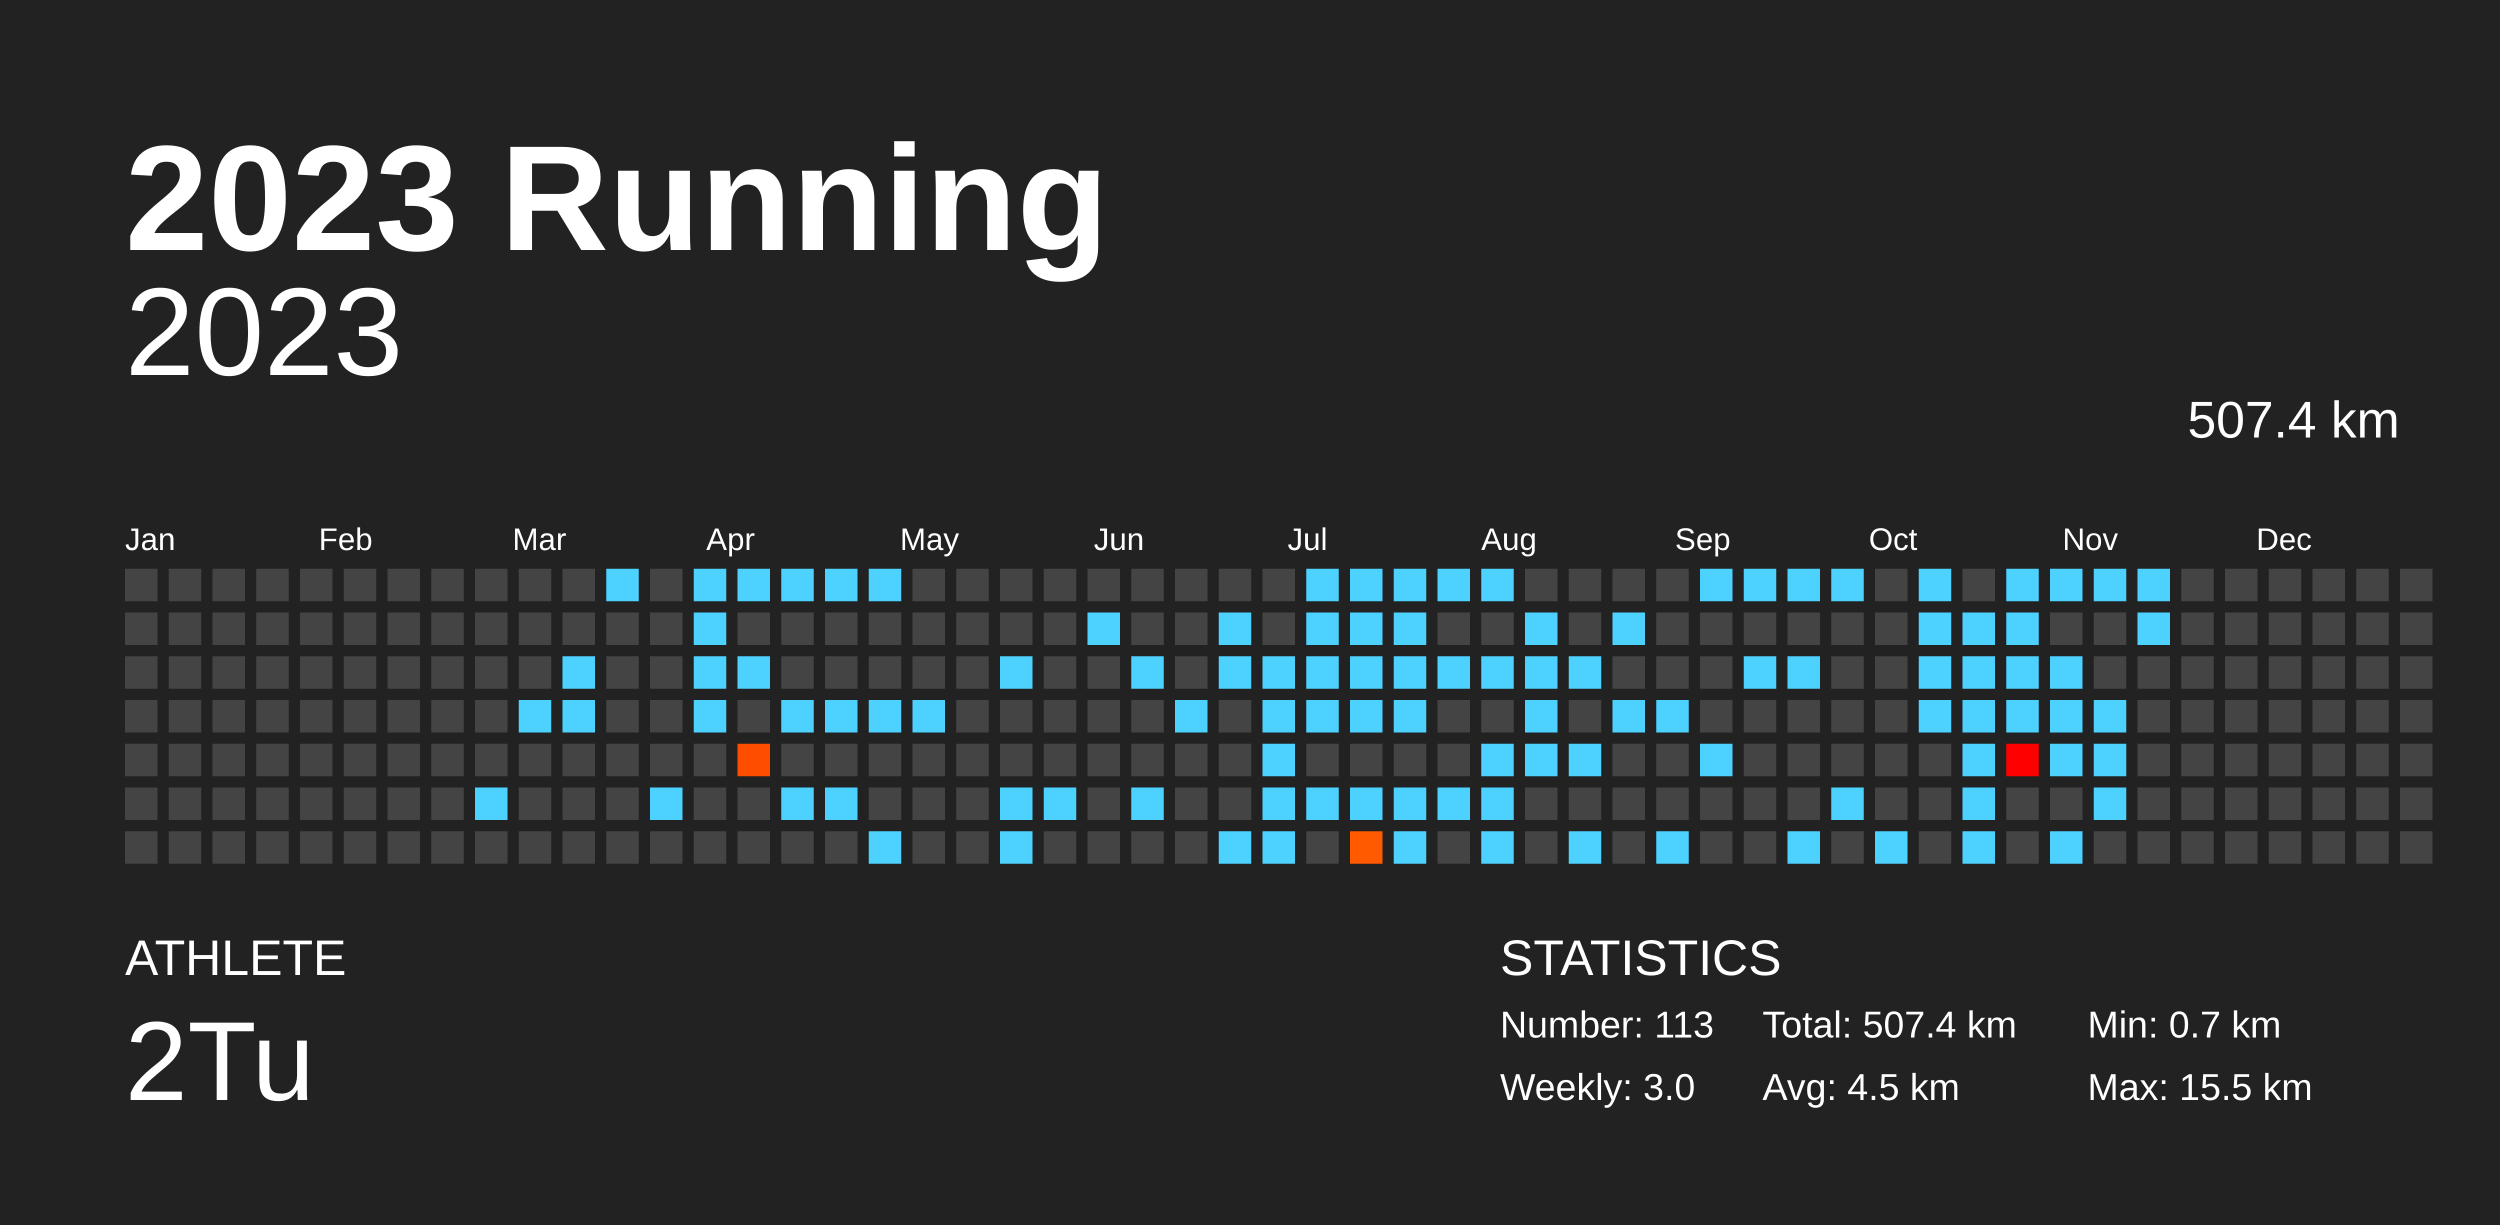
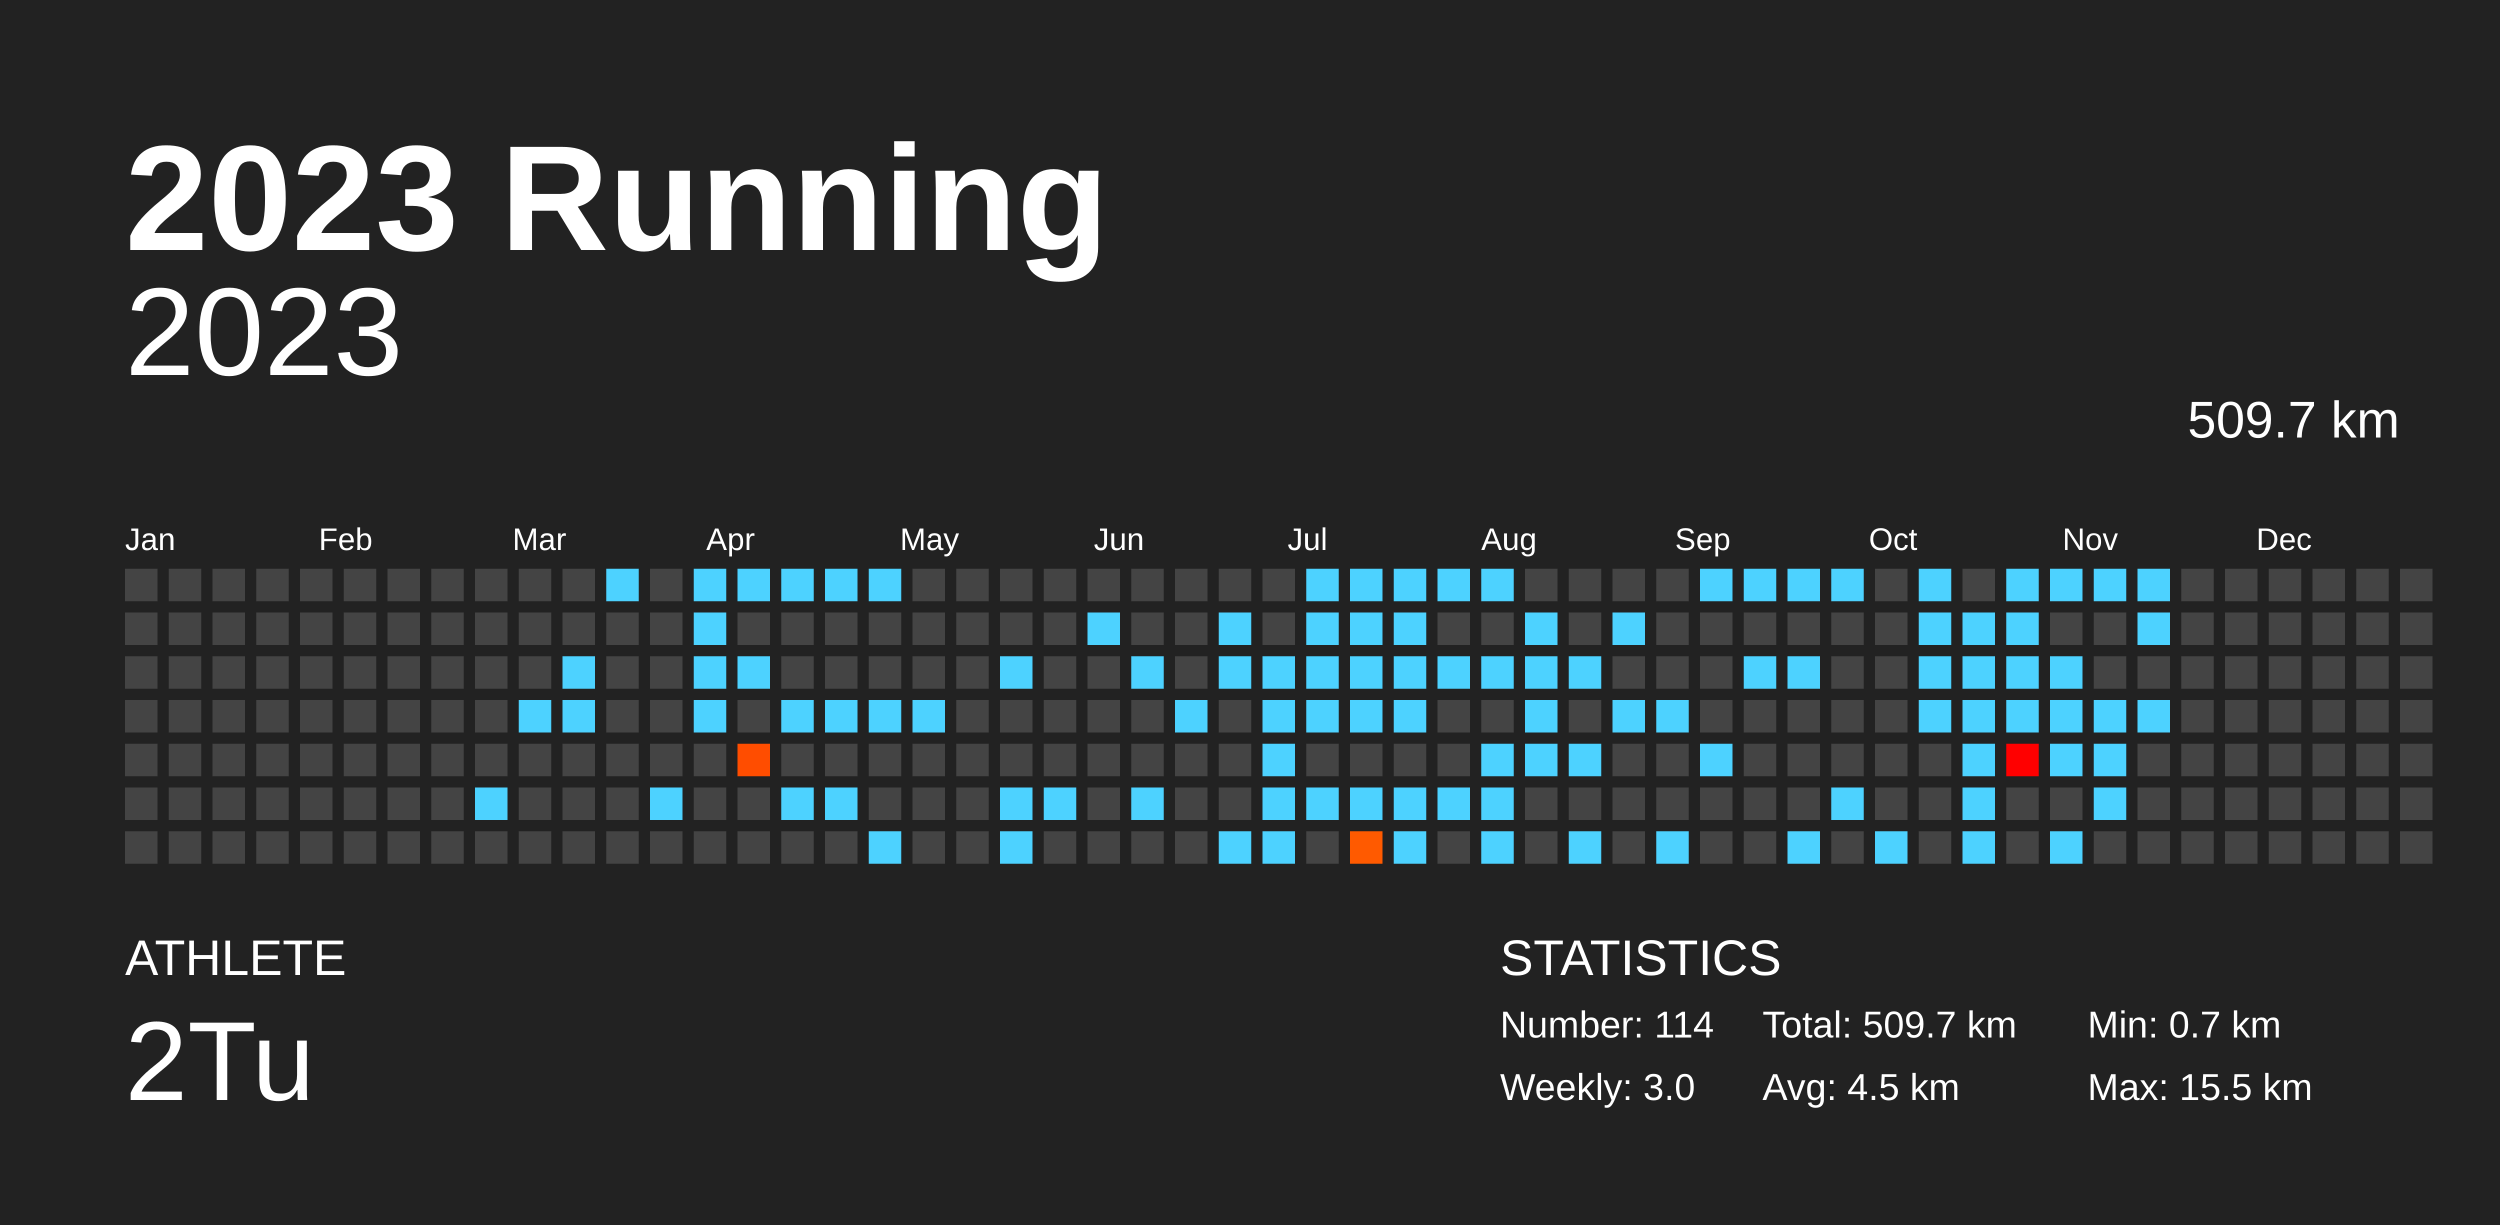
<svg xmlns="http://www.w3.org/2000/svg" baseProfile="full" height="98mm" version="1.1" viewBox="0,0,200,98" width="200mm">
  <defs />
  <rect fill="#222222" height="98" width="200" x="0" y="0" />
  <text fill="#FFFFFF" style="font-size:12px; font-family:Arial; font-weight:bold;" x="10" y="20">2023 Running</text>
  <text fill="#FFFFFF" style="font-size:4px; font-family:Arial" x="10" y="78">ATHLETE</text>
  <text fill="#FFFFFF" style="font-size:9px; font-family:Arial" x="10" y="88">2Tu</text>
  <text fill="#FFFFFF" style="font-size:4px; font-family:Arial" x="120" y="78">STATISTICS</text>
-   <text fill="#FFFFFF" style="font-size:3px; font-family:Arial" x="120" y="83">Number: 113</text>
+   <text fill="#FFFFFF" style="font-size:3px; font-family:Arial" x="120" y="83">Number: 114</text>
  <text fill="#FFFFFF" style="font-size:3px; font-family:Arial" x="120" y="88">Weekly: 3.0</text>
-   <text fill="#FFFFFF" style="font-size:3px; font-family:Arial" x="141" y="83">Total: 507.4 km</text>
+   <text fill="#FFFFFF" style="font-size:3px; font-family:Arial" x="141" y="83">Total: 509.7 km</text>
  <text fill="#FFFFFF" style="font-size:3px; font-family:Arial" x="141" y="88">Avg: 4.5 km</text>
  <text fill="#FFFFFF" style="font-size:3px; font-family:Arial" x="167" y="83">Min: 0.7 km</text>
  <text fill="#FFFFFF" style="font-size:3px; font-family:Arial" x="167" y="88">Max: 15.5 km</text>
  <text alignment-baseline="hanging" fill="#FFFFFF" style="font-size:10.0px; font-family:Arial;" x="10" y="30">2023</text>
-   <text alignment-baseline="hanging" fill="#FFFFFF" style="font-size:4.125px; font-family:Arial;" x="175" y="35">507.4 km</text>
+   <text alignment-baseline="hanging" fill="#FFFFFF" style="font-size:4.125px; font-family:Arial;" x="175" y="35">509.7 km</text>
  <text fill="#FFFFFF" style="font-size:2.5px; font-family:Arial" x="10.0" y="44">Jan</text>
  <text fill="#FFFFFF" style="font-size:2.5px; font-family:Arial" x="25.5" y="44">Feb</text>
  <text fill="#FFFFFF" style="font-size:2.5px; font-family:Arial" x="41.0" y="44">Mar</text>
  <text fill="#FFFFFF" style="font-size:2.5px; font-family:Arial" x="56.5" y="44">Apr</text>
  <text fill="#FFFFFF" style="font-size:2.5px; font-family:Arial" x="72.0" y="44">May</text>
  <text fill="#FFFFFF" style="font-size:2.5px; font-family:Arial" x="87.5" y="44">Jun</text>
  <text fill="#FFFFFF" style="font-size:2.5px; font-family:Arial" x="103.0" y="44">Jul</text>
  <text fill="#FFFFFF" style="font-size:2.5px; font-family:Arial" x="118.5" y="44">Aug</text>
  <text fill="#FFFFFF" style="font-size:2.5px; font-family:Arial" x="134.0" y="44">Sep</text>
  <text fill="#FFFFFF" style="font-size:2.5px; font-family:Arial" x="149.5" y="44">Oct</text>
  <text fill="#FFFFFF" style="font-size:2.5px; font-family:Arial" x="165.0" y="44">Nov</text>
  <text fill="#FFFFFF" style="font-size:2.5px; font-family:Arial" x="180.5" y="44">Dec</text>
  <rect fill="#444444" height="2.6" width="2.6" x="10.0" y="45.5" />
  <rect fill="#444444" height="2.6" width="2.6" x="10.0" y="49.0" />
  <rect fill="#444444" height="2.6" width="2.6" x="10.0" y="52.5" />
  <rect fill="#444444" height="2.6" width="2.6" x="10.0" y="56.0" />
  <rect fill="#444444" height="2.6" width="2.6" x="10.0" y="59.5" />
  <rect fill="#444444" height="2.6" width="2.6" x="10.0" y="63.0" />
  <rect fill="#444444" height="2.6" width="2.6" x="10.0" y="66.5" />
  <rect fill="#444444" height="2.6" width="2.6" x="13.5" y="45.5" />
  <rect fill="#444444" height="2.6" width="2.6" x="13.5" y="49.0" />
  <rect fill="#444444" height="2.6" width="2.6" x="13.5" y="52.5" />
  <rect fill="#444444" height="2.6" width="2.6" x="13.5" y="56.0" />
  <rect fill="#444444" height="2.6" width="2.6" x="13.5" y="59.5" />
  <rect fill="#444444" height="2.6" width="2.6" x="13.5" y="63.0" />
  <rect fill="#444444" height="2.6" width="2.6" x="13.5" y="66.5" />
  <rect fill="#444444" height="2.6" width="2.6" x="17.0" y="45.5" />
  <rect fill="#444444" height="2.6" width="2.6" x="17.0" y="49.0" />
  <rect fill="#444444" height="2.6" width="2.6" x="17.0" y="52.5" />
  <rect fill="#444444" height="2.6" width="2.6" x="17.0" y="56.0" />
  <rect fill="#444444" height="2.6" width="2.6" x="17.0" y="59.5" />
  <rect fill="#444444" height="2.6" width="2.6" x="17.0" y="63.0" />
  <rect fill="#444444" height="2.6" width="2.6" x="17.0" y="66.5" />
  <rect fill="#444444" height="2.6" width="2.6" x="20.5" y="45.5" />
  <rect fill="#444444" height="2.6" width="2.6" x="20.5" y="49.0" />
  <rect fill="#444444" height="2.6" width="2.6" x="20.5" y="52.5" />
  <rect fill="#444444" height="2.6" width="2.6" x="20.5" y="56.0" />
  <rect fill="#444444" height="2.6" width="2.6" x="20.5" y="59.5" />
  <rect fill="#444444" height="2.6" width="2.6" x="20.5" y="63.0" />
  <rect fill="#444444" height="2.6" width="2.6" x="20.5" y="66.5" />
  <rect fill="#444444" height="2.6" width="2.6" x="24.0" y="45.5" />
  <rect fill="#444444" height="2.6" width="2.6" x="24.0" y="49.0" />
  <rect fill="#444444" height="2.6" width="2.6" x="24.0" y="52.5" />
  <rect fill="#444444" height="2.6" width="2.6" x="24.0" y="56.0" />
  <rect fill="#444444" height="2.6" width="2.6" x="24.0" y="59.5" />
  <rect fill="#444444" height="2.6" width="2.6" x="24.0" y="63.0" />
  <rect fill="#444444" height="2.6" width="2.6" x="24.0" y="66.5" />
  <rect fill="#444444" height="2.6" width="2.6" x="27.5" y="45.5" />
  <rect fill="#444444" height="2.6" width="2.6" x="27.5" y="49.0" />
  <rect fill="#444444" height="2.6" width="2.6" x="27.5" y="52.5" />
  <rect fill="#444444" height="2.6" width="2.6" x="27.5" y="56.0" />
  <rect fill="#444444" height="2.6" width="2.6" x="27.5" y="59.5" />
  <rect fill="#444444" height="2.6" width="2.6" x="27.5" y="63.0" />
  <rect fill="#444444" height="2.6" width="2.6" x="27.5" y="66.5" />
  <rect fill="#444444" height="2.6" width="2.6" x="31.0" y="45.5" />
  <rect fill="#444444" height="2.6" width="2.6" x="31.0" y="49.0" />
  <rect fill="#444444" height="2.6" width="2.6" x="31.0" y="52.5" />
  <rect fill="#444444" height="2.6" width="2.6" x="31.0" y="56.0" />
  <rect fill="#444444" height="2.6" width="2.6" x="31.0" y="59.5" />
  <rect fill="#444444" height="2.6" width="2.6" x="31.0" y="63.0" />
  <rect fill="#444444" height="2.6" width="2.6" x="31.0" y="66.5" />
  <rect fill="#444444" height="2.6" width="2.6" x="34.5" y="45.5" />
  <rect fill="#444444" height="2.6" width="2.6" x="34.5" y="49.0" />
  <rect fill="#444444" height="2.6" width="2.6" x="34.5" y="52.5" />
  <rect fill="#444444" height="2.6" width="2.6" x="34.5" y="56.0" />
  <rect fill="#444444" height="2.6" width="2.6" x="34.5" y="59.5" />
  <rect fill="#444444" height="2.6" width="2.6" x="34.5" y="63.0" />
  <rect fill="#444444" height="2.6" width="2.6" x="34.5" y="66.5" />
  <rect fill="#444444" height="2.6" width="2.6" x="38.0" y="45.5" />
  <rect fill="#444444" height="2.6" width="2.6" x="38.0" y="49.0" />
  <rect fill="#444444" height="2.6" width="2.6" x="38.0" y="52.5" />
  <rect fill="#444444" height="2.6" width="2.6" x="38.0" y="56.0" />
  <rect fill="#444444" height="2.6" width="2.6" x="38.0" y="59.5" />
  <rect fill="#4dd2ff" height="2.6" width="2.6" x="38.0" y="63.0" />
  <rect fill="#444444" height="2.6" width="2.6" x="38.0" y="66.5" />
  <rect fill="#444444" height="2.6" width="2.6" x="41.5" y="45.5" />
  <rect fill="#444444" height="2.6" width="2.6" x="41.5" y="49.0" />
  <rect fill="#444444" height="2.6" width="2.6" x="41.5" y="52.5" />
  <rect fill="#4dd2ff" height="2.6" width="2.6" x="41.5" y="56.0" />
  <rect fill="#444444" height="2.6" width="2.6" x="41.5" y="59.5" />
  <rect fill="#444444" height="2.6" width="2.6" x="41.5" y="63.0" />
  <rect fill="#444444" height="2.6" width="2.6" x="41.5" y="66.5" />
  <rect fill="#444444" height="2.6" width="2.6" x="45.0" y="45.5" />
  <rect fill="#444444" height="2.6" width="2.6" x="45.0" y="49.0" />
  <rect fill="#4dd2ff" height="2.6" width="2.6" x="45.0" y="52.5" />
  <rect fill="#4dd2ff" height="2.6" width="2.6" x="45.0" y="56.0" />
  <rect fill="#444444" height="2.6" width="2.6" x="45.0" y="59.5" />
  <rect fill="#444444" height="2.6" width="2.6" x="45.0" y="63.0" />
  <rect fill="#444444" height="2.6" width="2.6" x="45.0" y="66.5" />
  <rect fill="#4dd2ff" height="2.6" width="2.6" x="48.5" y="45.5" />
  <rect fill="#444444" height="2.6" width="2.6" x="48.5" y="49.0" />
  <rect fill="#444444" height="2.6" width="2.6" x="48.5" y="52.5" />
  <rect fill="#444444" height="2.6" width="2.6" x="48.5" y="56.0" />
  <rect fill="#444444" height="2.6" width="2.6" x="48.5" y="59.5" />
  <rect fill="#444444" height="2.6" width="2.6" x="48.5" y="63.0" />
  <rect fill="#444444" height="2.6" width="2.6" x="48.5" y="66.5" />
  <rect fill="#444444" height="2.6" width="2.6" x="52.0" y="45.5" />
  <rect fill="#444444" height="2.6" width="2.6" x="52.0" y="49.0" />
  <rect fill="#444444" height="2.6" width="2.6" x="52.0" y="52.5" />
  <rect fill="#444444" height="2.6" width="2.6" x="52.0" y="56.0" />
  <rect fill="#444444" height="2.6" width="2.6" x="52.0" y="59.5" />
  <rect fill="#4dd2ff" height="2.6" width="2.6" x="52.0" y="63.0" />
  <rect fill="#444444" height="2.6" width="2.6" x="52.0" y="66.5" />
  <rect fill="#4dd2ff" height="2.6" width="2.6" x="55.5" y="45.5" />
  <rect fill="#4dd2ff" height="2.6" width="2.6" x="55.5" y="49.0" />
  <rect fill="#4dd2ff" height="2.6" width="2.6" x="55.5" y="52.5" />
  <rect fill="#4dd2ff" height="2.6" width="2.6" x="55.5" y="56.0" />
  <rect fill="#444444" height="2.6" width="2.6" x="55.5" y="59.5" />
  <rect fill="#444444" height="2.6" width="2.6" x="55.5" y="63.0" />
  <rect fill="#444444" height="2.6" width="2.6" x="55.5" y="66.5" />
  <rect fill="#4dd2ff" height="2.6" width="2.6" x="59.0" y="45.5" />
  <rect fill="#444444" height="2.6" width="2.6" x="59.0" y="49.0" />
  <rect fill="#4dd2ff" height="2.6" width="2.6" x="59.0" y="52.5" />
  <rect fill="#444444" height="2.6" width="2.6" x="59.0" y="56.0" />
  <rect fill="#ff4d00" height="2.6" width="2.6" x="59.0" y="59.5" />
  <rect fill="#444444" height="2.6" width="2.6" x="59.0" y="63.0" />
  <rect fill="#444444" height="2.6" width="2.6" x="59.0" y="66.5" />
  <rect fill="#4dd2ff" height="2.6" width="2.6" x="62.5" y="45.5" />
  <rect fill="#444444" height="2.6" width="2.6" x="62.5" y="49.0" />
  <rect fill="#444444" height="2.6" width="2.6" x="62.5" y="52.5" />
  <rect fill="#4dd2ff" height="2.6" width="2.6" x="62.5" y="56.0" />
  <rect fill="#444444" height="2.6" width="2.6" x="62.5" y="59.5" />
  <rect fill="#4dd2ff" height="2.6" width="2.6" x="62.5" y="63.0" />
  <rect fill="#444444" height="2.6" width="2.6" x="62.5" y="66.5" />
  <rect fill="#4dd2ff" height="2.6" width="2.6" x="66.0" y="45.5" />
  <rect fill="#444444" height="2.6" width="2.6" x="66.0" y="49.0" />
  <rect fill="#444444" height="2.6" width="2.6" x="66.0" y="52.5" />
  <rect fill="#4dd2ff" height="2.6" width="2.6" x="66.0" y="56.0" />
  <rect fill="#444444" height="2.6" width="2.6" x="66.0" y="59.5" />
  <rect fill="#4dd2ff" height="2.6" width="2.6" x="66.0" y="63.0" />
  <rect fill="#444444" height="2.6" width="2.6" x="66.0" y="66.5" />
  <rect fill="#4dd2ff" height="2.6" width="2.6" x="69.5" y="45.5" />
  <rect fill="#444444" height="2.6" width="2.6" x="69.5" y="49.0" />
  <rect fill="#444444" height="2.6" width="2.6" x="69.5" y="52.5" />
  <rect fill="#4dd2ff" height="2.6" width="2.6" x="69.5" y="56.0" />
  <rect fill="#444444" height="2.6" width="2.6" x="69.5" y="59.5" />
  <rect fill="#444444" height="2.6" width="2.6" x="69.5" y="63.0" />
  <rect fill="#4dd2ff" height="2.6" width="2.6" x="69.5" y="66.5" />
  <rect fill="#444444" height="2.6" width="2.6" x="73.0" y="45.5" />
  <rect fill="#444444" height="2.6" width="2.6" x="73.0" y="49.0" />
  <rect fill="#444444" height="2.6" width="2.6" x="73.0" y="52.5" />
  <rect fill="#4dd2ff" height="2.6" width="2.6" x="73.0" y="56.0" />
  <rect fill="#444444" height="2.6" width="2.6" x="73.0" y="59.5" />
  <rect fill="#444444" height="2.6" width="2.6" x="73.0" y="63.0" />
  <rect fill="#444444" height="2.6" width="2.6" x="73.0" y="66.5" />
  <rect fill="#444444" height="2.6" width="2.6" x="76.5" y="45.5" />
  <rect fill="#444444" height="2.6" width="2.6" x="76.5" y="49.0" />
  <rect fill="#444444" height="2.6" width="2.6" x="76.5" y="52.5" />
  <rect fill="#444444" height="2.6" width="2.6" x="76.5" y="56.0" />
  <rect fill="#444444" height="2.6" width="2.6" x="76.5" y="59.5" />
  <rect fill="#444444" height="2.6" width="2.6" x="76.5" y="63.0" />
  <rect fill="#444444" height="2.6" width="2.6" x="76.5" y="66.5" />
  <rect fill="#444444" height="2.6" width="2.6" x="80.0" y="45.5" />
  <rect fill="#444444" height="2.6" width="2.6" x="80.0" y="49.0" />
  <rect fill="#4dd2ff" height="2.6" width="2.6" x="80.0" y="52.5" />
  <rect fill="#444444" height="2.6" width="2.6" x="80.0" y="56.0" />
  <rect fill="#444444" height="2.6" width="2.6" x="80.0" y="59.5" />
  <rect fill="#4dd2ff" height="2.6" width="2.6" x="80.0" y="63.0" />
  <rect fill="#4dd2ff" height="2.6" width="2.6" x="80.0" y="66.5" />
  <rect fill="#444444" height="2.6" width="2.6" x="83.5" y="45.5" />
  <rect fill="#444444" height="2.6" width="2.6" x="83.5" y="49.0" />
  <rect fill="#444444" height="2.6" width="2.6" x="83.5" y="52.5" />
  <rect fill="#444444" height="2.6" width="2.6" x="83.5" y="56.0" />
  <rect fill="#444444" height="2.6" width="2.6" x="83.5" y="59.5" />
  <rect fill="#4dd2ff" height="2.6" width="2.6" x="83.5" y="63.0" />
  <rect fill="#444444" height="2.6" width="2.6" x="83.5" y="66.5" />
  <rect fill="#444444" height="2.6" width="2.6" x="87.0" y="45.5" />
  <rect fill="#4dd2ff" height="2.6" width="2.6" x="87.0" y="49.0" />
  <rect fill="#444444" height="2.6" width="2.6" x="87.0" y="52.5" />
  <rect fill="#444444" height="2.6" width="2.6" x="87.0" y="56.0" />
  <rect fill="#444444" height="2.6" width="2.6" x="87.0" y="59.5" />
  <rect fill="#444444" height="2.6" width="2.6" x="87.0" y="63.0" />
  <rect fill="#444444" height="2.6" width="2.6" x="87.0" y="66.5" />
  <rect fill="#444444" height="2.6" width="2.6" x="90.5" y="45.5" />
  <rect fill="#444444" height="2.6" width="2.6" x="90.5" y="49.0" />
  <rect fill="#4dd2ff" height="2.6" width="2.6" x="90.5" y="52.5" />
  <rect fill="#444444" height="2.6" width="2.6" x="90.5" y="56.0" />
  <rect fill="#444444" height="2.6" width="2.6" x="90.5" y="59.5" />
  <rect fill="#4dd2ff" height="2.6" width="2.6" x="90.5" y="63.0" />
  <rect fill="#444444" height="2.6" width="2.6" x="90.5" y="66.5" />
  <rect fill="#444444" height="2.6" width="2.6" x="94.0" y="45.5" />
  <rect fill="#444444" height="2.6" width="2.6" x="94.0" y="49.0" />
  <rect fill="#444444" height="2.6" width="2.6" x="94.0" y="52.5" />
  <rect fill="#4dd2ff" height="2.6" width="2.6" x="94.0" y="56.0" />
  <rect fill="#444444" height="2.6" width="2.6" x="94.0" y="59.5" />
  <rect fill="#444444" height="2.6" width="2.6" x="94.0" y="63.0" />
  <rect fill="#444444" height="2.6" width="2.6" x="94.0" y="66.5" />
  <rect fill="#444444" height="2.6" width="2.6" x="97.5" y="45.5" />
  <rect fill="#4dd2ff" height="2.6" width="2.6" x="97.5" y="49.0" />
  <rect fill="#4dd2ff" height="2.6" width="2.6" x="97.5" y="52.5" />
  <rect fill="#444444" height="2.6" width="2.6" x="97.5" y="56.0" />
  <rect fill="#444444" height="2.6" width="2.6" x="97.5" y="59.5" />
  <rect fill="#444444" height="2.6" width="2.6" x="97.5" y="63.0" />
  <rect fill="#4dd2ff" height="2.6" width="2.6" x="97.5" y="66.5" />
  <rect fill="#444444" height="2.6" width="2.6" x="101.0" y="45.5" />
  <rect fill="#444444" height="2.6" width="2.6" x="101.0" y="49.0" />
  <rect fill="#4dd2ff" height="2.6" width="2.6" x="101.0" y="52.5" />
  <rect fill="#4dd2ff" height="2.6" width="2.6" x="101.0" y="56.0" />
  <rect fill="#4dd2ff" height="2.6" width="2.6" x="101.0" y="59.5" />
  <rect fill="#4dd2ff" height="2.6" width="2.6" x="101.0" y="63.0" />
  <rect fill="#4dd2ff" height="2.6" width="2.6" x="101.0" y="66.5" />
  <rect fill="#4dd2ff" height="2.6" width="2.6" x="104.5" y="45.5" />
  <rect fill="#4dd2ff" height="2.6" width="2.6" x="104.5" y="49.0" />
  <rect fill="#4dd2ff" height="2.6" width="2.6" x="104.5" y="52.5" />
  <rect fill="#4dd2ff" height="2.6" width="2.6" x="104.5" y="56.0" />
  <rect fill="#444444" height="2.6" width="2.6" x="104.5" y="59.5" />
  <rect fill="#4dd2ff" height="2.6" width="2.6" x="104.5" y="63.0" />
  <rect fill="#444444" height="2.6" width="2.6" x="104.5" y="66.5" />
  <rect fill="#4dd2ff" height="2.6" width="2.6" x="108.0" y="45.5" />
  <rect fill="#4dd2ff" height="2.6" width="2.6" x="108.0" y="49.0" />
  <rect fill="#4dd2ff" height="2.6" width="2.6" x="108.0" y="52.5" />
  <rect fill="#4dd2ff" height="2.6" width="2.6" x="108.0" y="56.0" />
  <rect fill="#444444" height="2.6" width="2.6" x="108.0" y="59.5" />
  <rect fill="#4dd2ff" height="2.6" width="2.6" x="108.0" y="63.0" />
  <rect fill="#ff5a00" height="2.6" width="2.6" x="108.0" y="66.5" />
  <rect fill="#4dd2ff" height="2.6" width="2.6" x="111.5" y="45.5" />
  <rect fill="#4dd2ff" height="2.6" width="2.6" x="111.5" y="49.0" />
  <rect fill="#4dd2ff" height="2.6" width="2.6" x="111.5" y="52.5" />
  <rect fill="#4dd2ff" height="2.6" width="2.6" x="111.5" y="56.0" />
  <rect fill="#444444" height="2.6" width="2.6" x="111.5" y="59.5" />
  <rect fill="#4dd2ff" height="2.6" width="2.6" x="111.5" y="63.0" />
  <rect fill="#4dd2ff" height="2.6" width="2.6" x="111.5" y="66.5" />
  <rect fill="#4dd2ff" height="2.6" width="2.6" x="115.0" y="45.5" />
  <rect fill="#444444" height="2.6" width="2.6" x="115.0" y="49.0" />
  <rect fill="#4dd2ff" height="2.6" width="2.6" x="115.0" y="52.5" />
  <rect fill="#444444" height="2.6" width="2.6" x="115.0" y="56.0" />
  <rect fill="#444444" height="2.6" width="2.6" x="115.0" y="59.5" />
  <rect fill="#4dd2ff" height="2.6" width="2.6" x="115.0" y="63.0" />
  <rect fill="#444444" height="2.6" width="2.6" x="115.0" y="66.5" />
  <rect fill="#4dd2ff" height="2.6" width="2.6" x="118.5" y="45.5" />
  <rect fill="#444444" height="2.6" width="2.6" x="118.5" y="49.0" />
  <rect fill="#4dd2ff" height="2.6" width="2.6" x="118.5" y="52.5" />
  <rect fill="#444444" height="2.6" width="2.6" x="118.5" y="56.0" />
  <rect fill="#4dd2ff" height="2.6" width="2.6" x="118.5" y="59.5" />
  <rect fill="#4dd2ff" height="2.6" width="2.6" x="118.5" y="63.0" />
  <rect fill="#4dd2ff" height="2.6" width="2.6" x="118.5" y="66.5" />
  <rect fill="#444444" height="2.6" width="2.6" x="122.0" y="45.5" />
  <rect fill="#4dd2ff" height="2.6" width="2.6" x="122.0" y="49.0" />
  <rect fill="#4dd2ff" height="2.6" width="2.6" x="122.0" y="52.5" />
  <rect fill="#4dd2ff" height="2.6" width="2.6" x="122.0" y="56.0" />
  <rect fill="#4dd2ff" height="2.6" width="2.6" x="122.0" y="59.5" />
  <rect fill="#444444" height="2.6" width="2.6" x="122.0" y="63.0" />
  <rect fill="#444444" height="2.6" width="2.6" x="122.0" y="66.5" />
  <rect fill="#444444" height="2.6" width="2.6" x="125.5" y="45.5" />
  <rect fill="#444444" height="2.6" width="2.6" x="125.5" y="49.0" />
  <rect fill="#4dd2ff" height="2.6" width="2.6" x="125.5" y="52.5" />
  <rect fill="#444444" height="2.6" width="2.6" x="125.5" y="56.0" />
  <rect fill="#4dd2ff" height="2.6" width="2.6" x="125.5" y="59.5" />
  <rect fill="#444444" height="2.6" width="2.6" x="125.5" y="63.0" />
  <rect fill="#4dd2ff" height="2.6" width="2.6" x="125.5" y="66.5" />
  <rect fill="#444444" height="2.6" width="2.6" x="129.0" y="45.5" />
  <rect fill="#4dd2ff" height="2.6" width="2.6" x="129.0" y="49.0" />
  <rect fill="#444444" height="2.6" width="2.6" x="129.0" y="52.5" />
  <rect fill="#4dd2ff" height="2.6" width="2.6" x="129.0" y="56.0" />
  <rect fill="#444444" height="2.6" width="2.6" x="129.0" y="59.5" />
  <rect fill="#444444" height="2.6" width="2.6" x="129.0" y="63.0" />
  <rect fill="#444444" height="2.6" width="2.6" x="129.0" y="66.5" />
  <rect fill="#444444" height="2.6" width="2.6" x="132.5" y="45.5" />
  <rect fill="#444444" height="2.6" width="2.6" x="132.5" y="49.0" />
  <rect fill="#444444" height="2.6" width="2.6" x="132.5" y="52.5" />
  <rect fill="#4dd2ff" height="2.6" width="2.6" x="132.5" y="56.0" />
  <rect fill="#444444" height="2.6" width="2.6" x="132.5" y="59.5" />
  <rect fill="#444444" height="2.6" width="2.6" x="132.5" y="63.0" />
  <rect fill="#4dd2ff" height="2.6" width="2.6" x="132.5" y="66.5" />
  <rect fill="#4dd2ff" height="2.6" width="2.6" x="136.0" y="45.5" />
  <rect fill="#444444" height="2.6" width="2.6" x="136.0" y="49.0" />
  <rect fill="#444444" height="2.6" width="2.6" x="136.0" y="52.5" />
  <rect fill="#444444" height="2.6" width="2.6" x="136.0" y="56.0" />
  <rect fill="#4dd2ff" height="2.6" width="2.6" x="136.0" y="59.5" />
  <rect fill="#444444" height="2.6" width="2.6" x="136.0" y="63.0" />
  <rect fill="#444444" height="2.6" width="2.6" x="136.0" y="66.5" />
  <rect fill="#4dd2ff" height="2.6" width="2.6" x="139.5" y="45.5" />
  <rect fill="#444444" height="2.6" width="2.6" x="139.5" y="49.0" />
  <rect fill="#4dd2ff" height="2.6" width="2.6" x="139.5" y="52.5" />
  <rect fill="#444444" height="2.6" width="2.6" x="139.5" y="56.0" />
  <rect fill="#444444" height="2.6" width="2.6" x="139.5" y="59.5" />
  <rect fill="#444444" height="2.6" width="2.6" x="139.5" y="63.0" />
  <rect fill="#444444" height="2.6" width="2.6" x="139.5" y="66.5" />
  <rect fill="#4dd2ff" height="2.6" width="2.6" x="143.0" y="45.5" />
  <rect fill="#444444" height="2.6" width="2.6" x="143.0" y="49.0" />
  <rect fill="#4dd2ff" height="2.6" width="2.6" x="143.0" y="52.5" />
  <rect fill="#444444" height="2.6" width="2.6" x="143.0" y="56.0" />
  <rect fill="#444444" height="2.6" width="2.6" x="143.0" y="59.5" />
  <rect fill="#444444" height="2.6" width="2.6" x="143.0" y="63.0" />
  <rect fill="#4dd2ff" height="2.6" width="2.6" x="143.0" y="66.5" />
  <rect fill="#4dd2ff" height="2.6" width="2.6" x="146.5" y="45.5" />
  <rect fill="#444444" height="2.6" width="2.6" x="146.5" y="49.0" />
  <rect fill="#444444" height="2.6" width="2.6" x="146.5" y="52.5" />
  <rect fill="#444444" height="2.6" width="2.6" x="146.5" y="56.0" />
  <rect fill="#444444" height="2.6" width="2.6" x="146.5" y="59.5" />
  <rect fill="#4dd2ff" height="2.6" width="2.6" x="146.5" y="63.0" />
  <rect fill="#444444" height="2.6" width="2.6" x="146.5" y="66.5" />
  <rect fill="#444444" height="2.6" width="2.6" x="150.0" y="45.5" />
  <rect fill="#444444" height="2.6" width="2.6" x="150.0" y="49.0" />
  <rect fill="#444444" height="2.6" width="2.6" x="150.0" y="52.5" />
  <rect fill="#444444" height="2.6" width="2.6" x="150.0" y="56.0" />
  <rect fill="#444444" height="2.6" width="2.6" x="150.0" y="59.5" />
  <rect fill="#444444" height="2.6" width="2.6" x="150.0" y="63.0" />
  <rect fill="#4dd2ff" height="2.6" width="2.6" x="150.0" y="66.5" />
  <rect fill="#4dd2ff" height="2.6" width="2.6" x="153.5" y="45.5" />
  <rect fill="#4dd2ff" height="2.6" width="2.6" x="153.5" y="49.0" />
  <rect fill="#4dd2ff" height="2.6" width="2.6" x="153.5" y="52.5" />
  <rect fill="#4dd2ff" height="2.6" width="2.6" x="153.5" y="56.0" />
  <rect fill="#444444" height="2.6" width="2.6" x="153.5" y="59.5" />
  <rect fill="#444444" height="2.6" width="2.6" x="153.5" y="63.0" />
  <rect fill="#444444" height="2.6" width="2.6" x="153.5" y="66.5" />
  <rect fill="#444444" height="2.6" width="2.6" x="157.0" y="45.5" />
  <rect fill="#4dd2ff" height="2.6" width="2.6" x="157.0" y="49.0" />
  <rect fill="#4dd2ff" height="2.6" width="2.6" x="157.0" y="52.5" />
  <rect fill="#4dd2ff" height="2.6" width="2.6" x="157.0" y="56.0" />
  <rect fill="#4dd2ff" height="2.6" width="2.6" x="157.0" y="59.5" />
  <rect fill="#4dd2ff" height="2.6" width="2.6" x="157.0" y="63.0" />
  <rect fill="#4dd2ff" height="2.6" width="2.6" x="157.0" y="66.5" />
  <rect fill="#4dd2ff" height="2.6" width="2.6" x="160.5" y="45.5" />
  <rect fill="#4dd2ff" height="2.6" width="2.6" x="160.5" y="49.0" />
  <rect fill="#4dd2ff" height="2.6" width="2.6" x="160.5" y="52.5" />
  <rect fill="#4dd2ff" height="2.6" width="2.6" x="160.5" y="56.0" />
  <rect fill="#ff0000" height="2.6" width="2.6" x="160.5" y="59.5" />
  <rect fill="#444444" height="2.6" width="2.6" x="160.5" y="63.0" />
  <rect fill="#444444" height="2.6" width="2.6" x="160.5" y="66.5" />
  <rect fill="#4dd2ff" height="2.6" width="2.6" x="164.0" y="45.5" />
  <rect fill="#444444" height="2.6" width="2.6" x="164.0" y="49.0" />
  <rect fill="#4dd2ff" height="2.6" width="2.6" x="164.0" y="52.5" />
  <rect fill="#4dd2ff" height="2.6" width="2.6" x="164.0" y="56.0" />
  <rect fill="#4dd2ff" height="2.6" width="2.6" x="164.0" y="59.5" />
  <rect fill="#444444" height="2.6" width="2.6" x="164.0" y="63.0" />
  <rect fill="#4dd2ff" height="2.6" width="2.6" x="164.0" y="66.5" />
  <rect fill="#4dd2ff" height="2.6" width="2.6" x="167.5" y="45.5" />
  <rect fill="#444444" height="2.6" width="2.6" x="167.5" y="49.0" />
  <rect fill="#444444" height="2.6" width="2.6" x="167.5" y="52.5" />
  <rect fill="#4dd2ff" height="2.6" width="2.6" x="167.5" y="56.0" />
  <rect fill="#4dd2ff" height="2.6" width="2.6" x="167.5" y="59.5" />
  <rect fill="#4dd2ff" height="2.6" width="2.6" x="167.5" y="63.0" />
  <rect fill="#444444" height="2.6" width="2.6" x="167.5" y="66.5" />
  <rect fill="#4dd2ff" height="2.6" width="2.6" x="171.0" y="45.5" />
  <rect fill="#4dd2ff" height="2.6" width="2.6" x="171.0" y="49.0" />
  <rect fill="#444444" height="2.6" width="2.6" x="171.0" y="52.5" />
-   <rect fill="#444444" height="2.6" width="2.6" x="171.0" y="56.0" />
+   <rect fill="#4dd2ff" height="2.6" width="2.6" x="171.0" y="56.0" />
  <rect fill="#444444" height="2.6" width="2.6" x="171.0" y="59.5" />
  <rect fill="#444444" height="2.6" width="2.6" x="171.0" y="63.0" />
  <rect fill="#444444" height="2.6" width="2.6" x="171.0" y="66.5" />
  <rect fill="#444444" height="2.6" width="2.6" x="174.5" y="45.5" />
  <rect fill="#444444" height="2.6" width="2.6" x="174.5" y="49.0" />
  <rect fill="#444444" height="2.6" width="2.6" x="174.5" y="52.5" />
  <rect fill="#444444" height="2.6" width="2.6" x="174.5" y="56.0" />
  <rect fill="#444444" height="2.6" width="2.6" x="174.5" y="59.5" />
  <rect fill="#444444" height="2.6" width="2.6" x="174.5" y="63.0" />
  <rect fill="#444444" height="2.6" width="2.6" x="174.5" y="66.5" />
  <rect fill="#444444" height="2.6" width="2.6" x="178.0" y="45.5" />
  <rect fill="#444444" height="2.6" width="2.6" x="178.0" y="49.0" />
  <rect fill="#444444" height="2.6" width="2.6" x="178.0" y="52.5" />
  <rect fill="#444444" height="2.6" width="2.6" x="178.0" y="56.0" />
  <rect fill="#444444" height="2.6" width="2.6" x="178.0" y="59.5" />
  <rect fill="#444444" height="2.6" width="2.6" x="178.0" y="63.0" />
  <rect fill="#444444" height="2.6" width="2.6" x="178.0" y="66.5" />
  <rect fill="#444444" height="2.6" width="2.6" x="181.5" y="45.5" />
  <rect fill="#444444" height="2.6" width="2.6" x="181.5" y="49.0" />
  <rect fill="#444444" height="2.6" width="2.6" x="181.5" y="52.5" />
  <rect fill="#444444" height="2.6" width="2.6" x="181.5" y="56.0" />
  <rect fill="#444444" height="2.6" width="2.6" x="181.5" y="59.5" />
  <rect fill="#444444" height="2.6" width="2.6" x="181.5" y="63.0" />
  <rect fill="#444444" height="2.6" width="2.6" x="181.5" y="66.5" />
  <rect fill="#444444" height="2.6" width="2.6" x="185.0" y="45.5" />
  <rect fill="#444444" height="2.6" width="2.6" x="185.0" y="49.0" />
  <rect fill="#444444" height="2.6" width="2.6" x="185.0" y="52.5" />
  <rect fill="#444444" height="2.6" width="2.6" x="185.0" y="56.0" />
  <rect fill="#444444" height="2.6" width="2.6" x="185.0" y="59.5" />
  <rect fill="#444444" height="2.6" width="2.6" x="185.0" y="63.0" />
  <rect fill="#444444" height="2.6" width="2.6" x="185.0" y="66.5" />
  <rect fill="#444444" height="2.6" width="2.6" x="188.5" y="45.5" />
  <rect fill="#444444" height="2.6" width="2.6" x="188.5" y="49.0" />
  <rect fill="#444444" height="2.6" width="2.6" x="188.5" y="52.5" />
  <rect fill="#444444" height="2.6" width="2.6" x="188.5" y="56.0" />
  <rect fill="#444444" height="2.6" width="2.6" x="188.5" y="59.5" />
  <rect fill="#444444" height="2.6" width="2.6" x="188.5" y="63.0" />
  <rect fill="#444444" height="2.6" width="2.6" x="188.5" y="66.5" />
  <rect fill="#444444" height="2.6" width="2.6" x="192.0" y="45.5" />
  <rect fill="#444444" height="2.6" width="2.6" x="192.0" y="49.0" />
  <rect fill="#444444" height="2.6" width="2.6" x="192.0" y="52.5" />
  <rect fill="#444444" height="2.6" width="2.6" x="192.0" y="56.0" />
  <rect fill="#444444" height="2.6" width="2.6" x="192.0" y="59.5" />
  <rect fill="#444444" height="2.6" width="2.6" x="192.0" y="63.0" />
  <rect fill="#444444" height="2.6" width="2.6" x="192.0" y="66.5" />
</svg>
